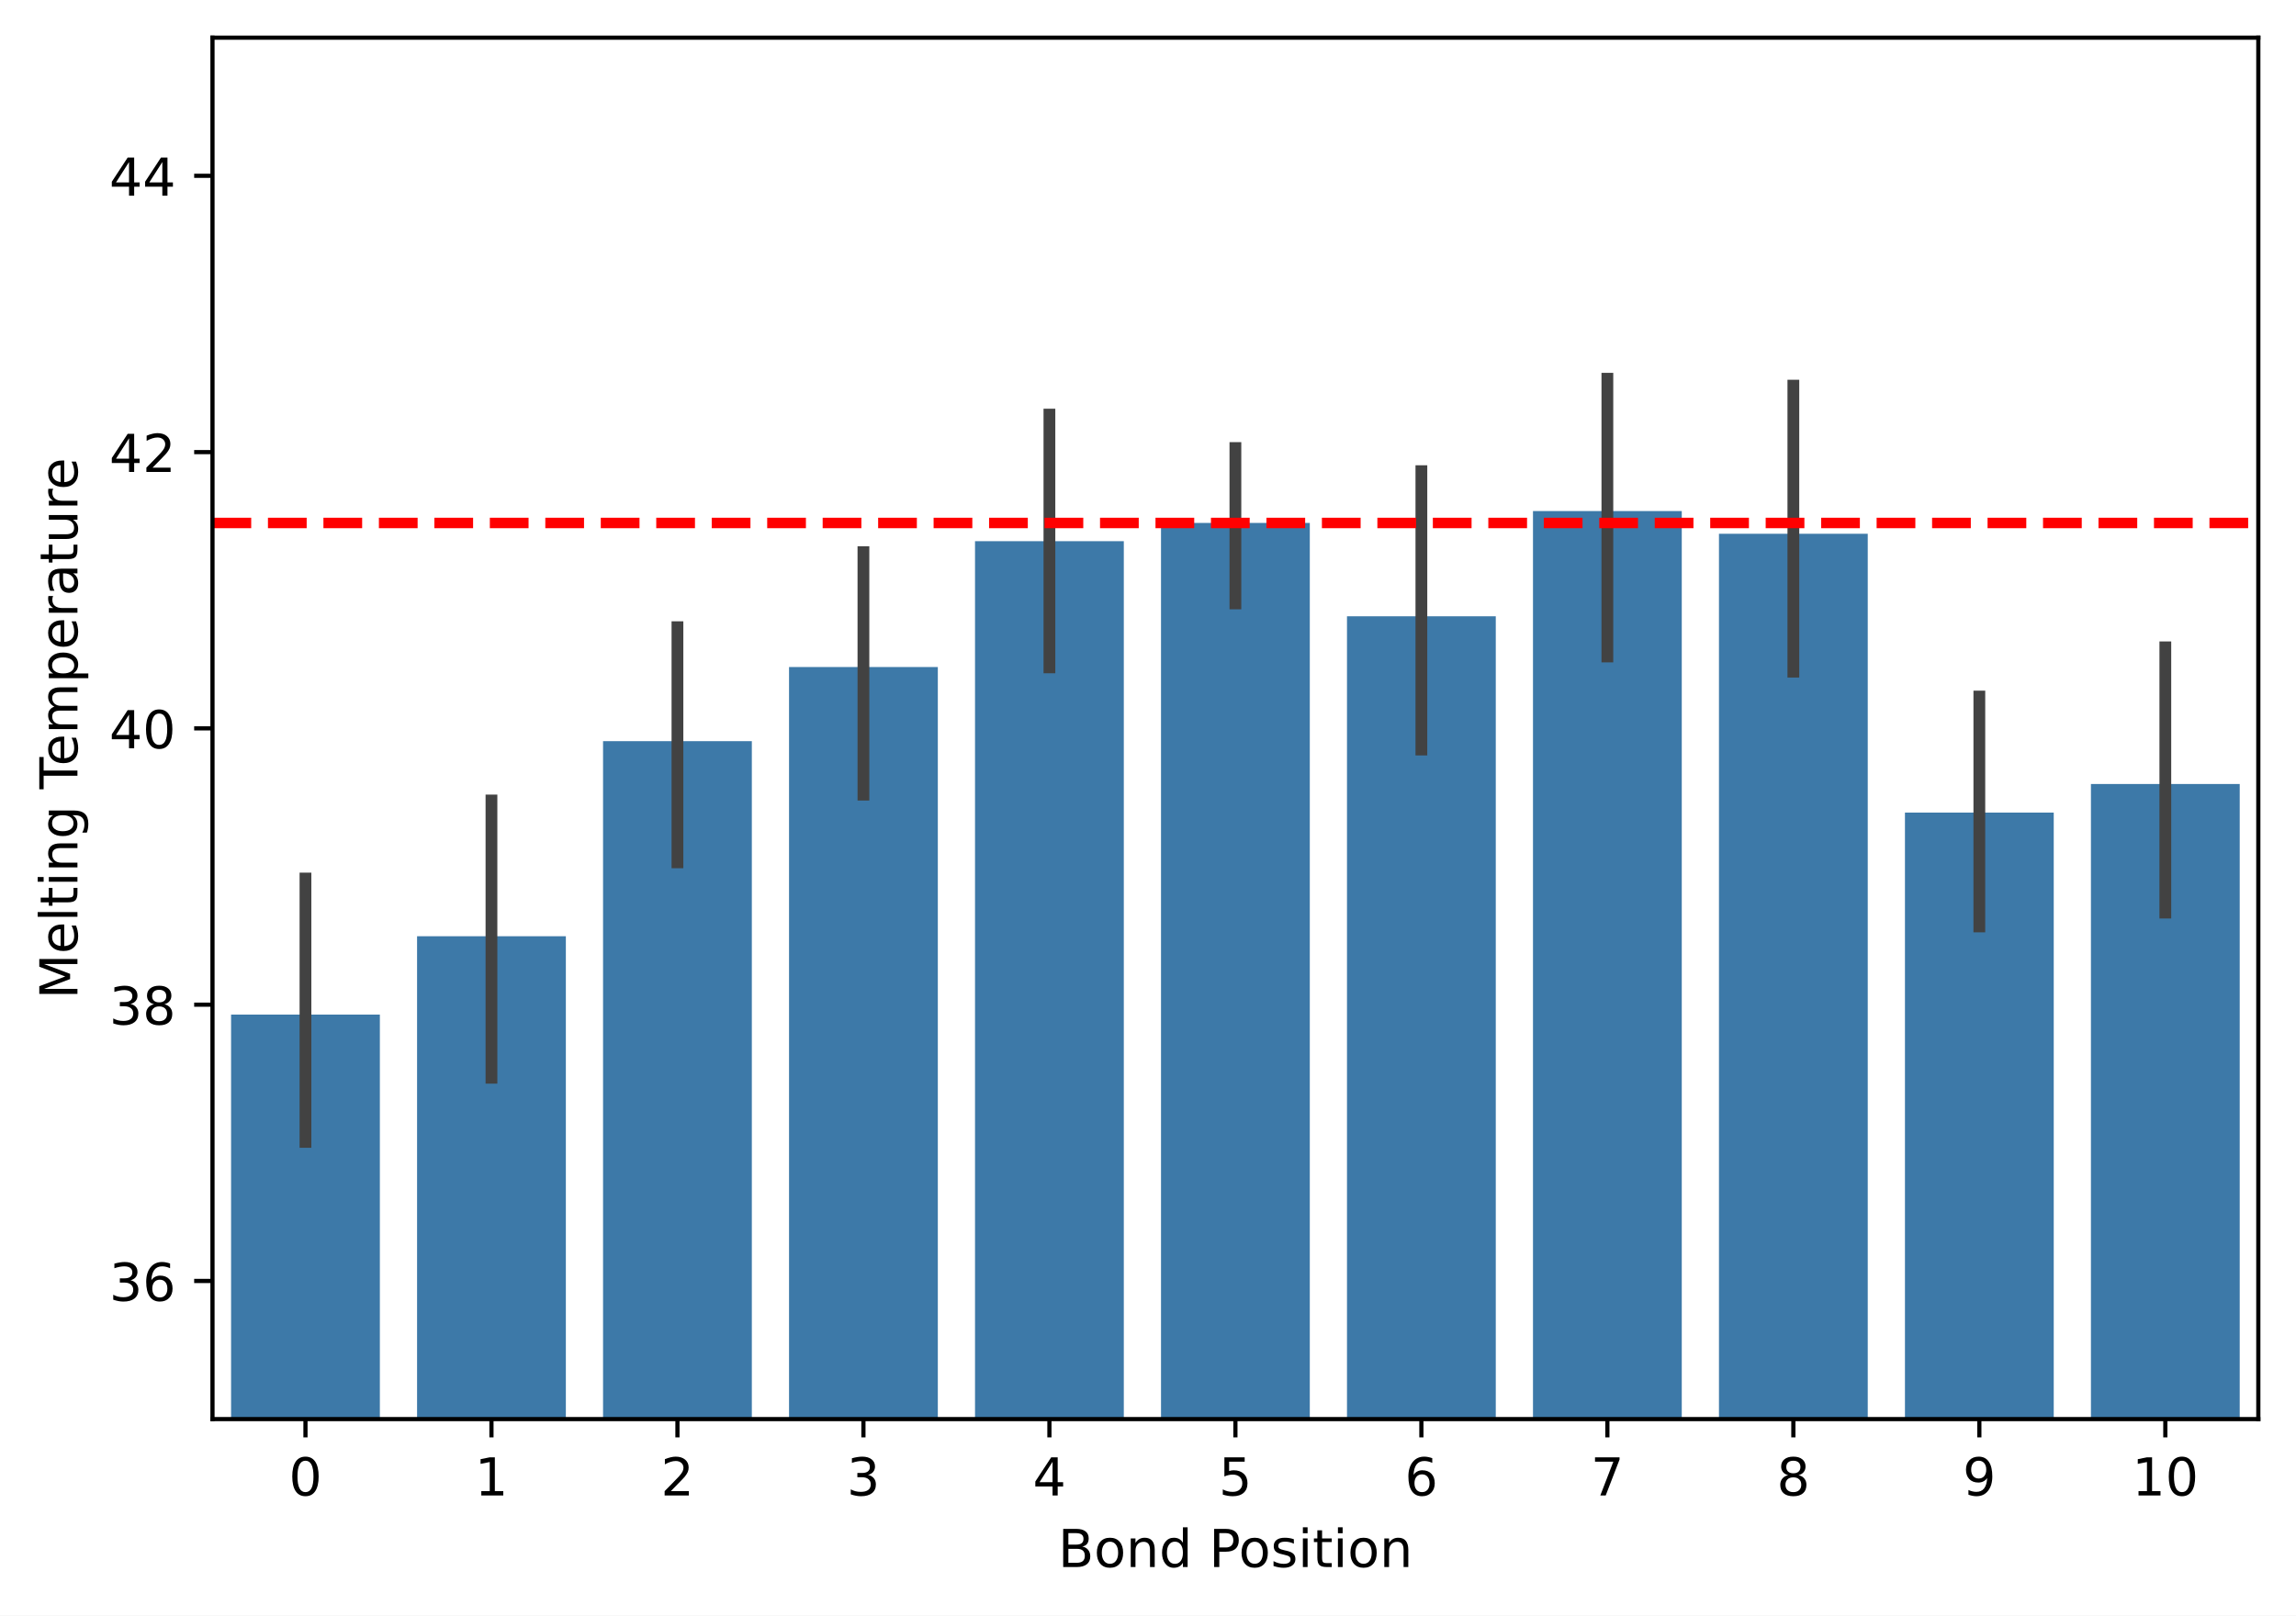
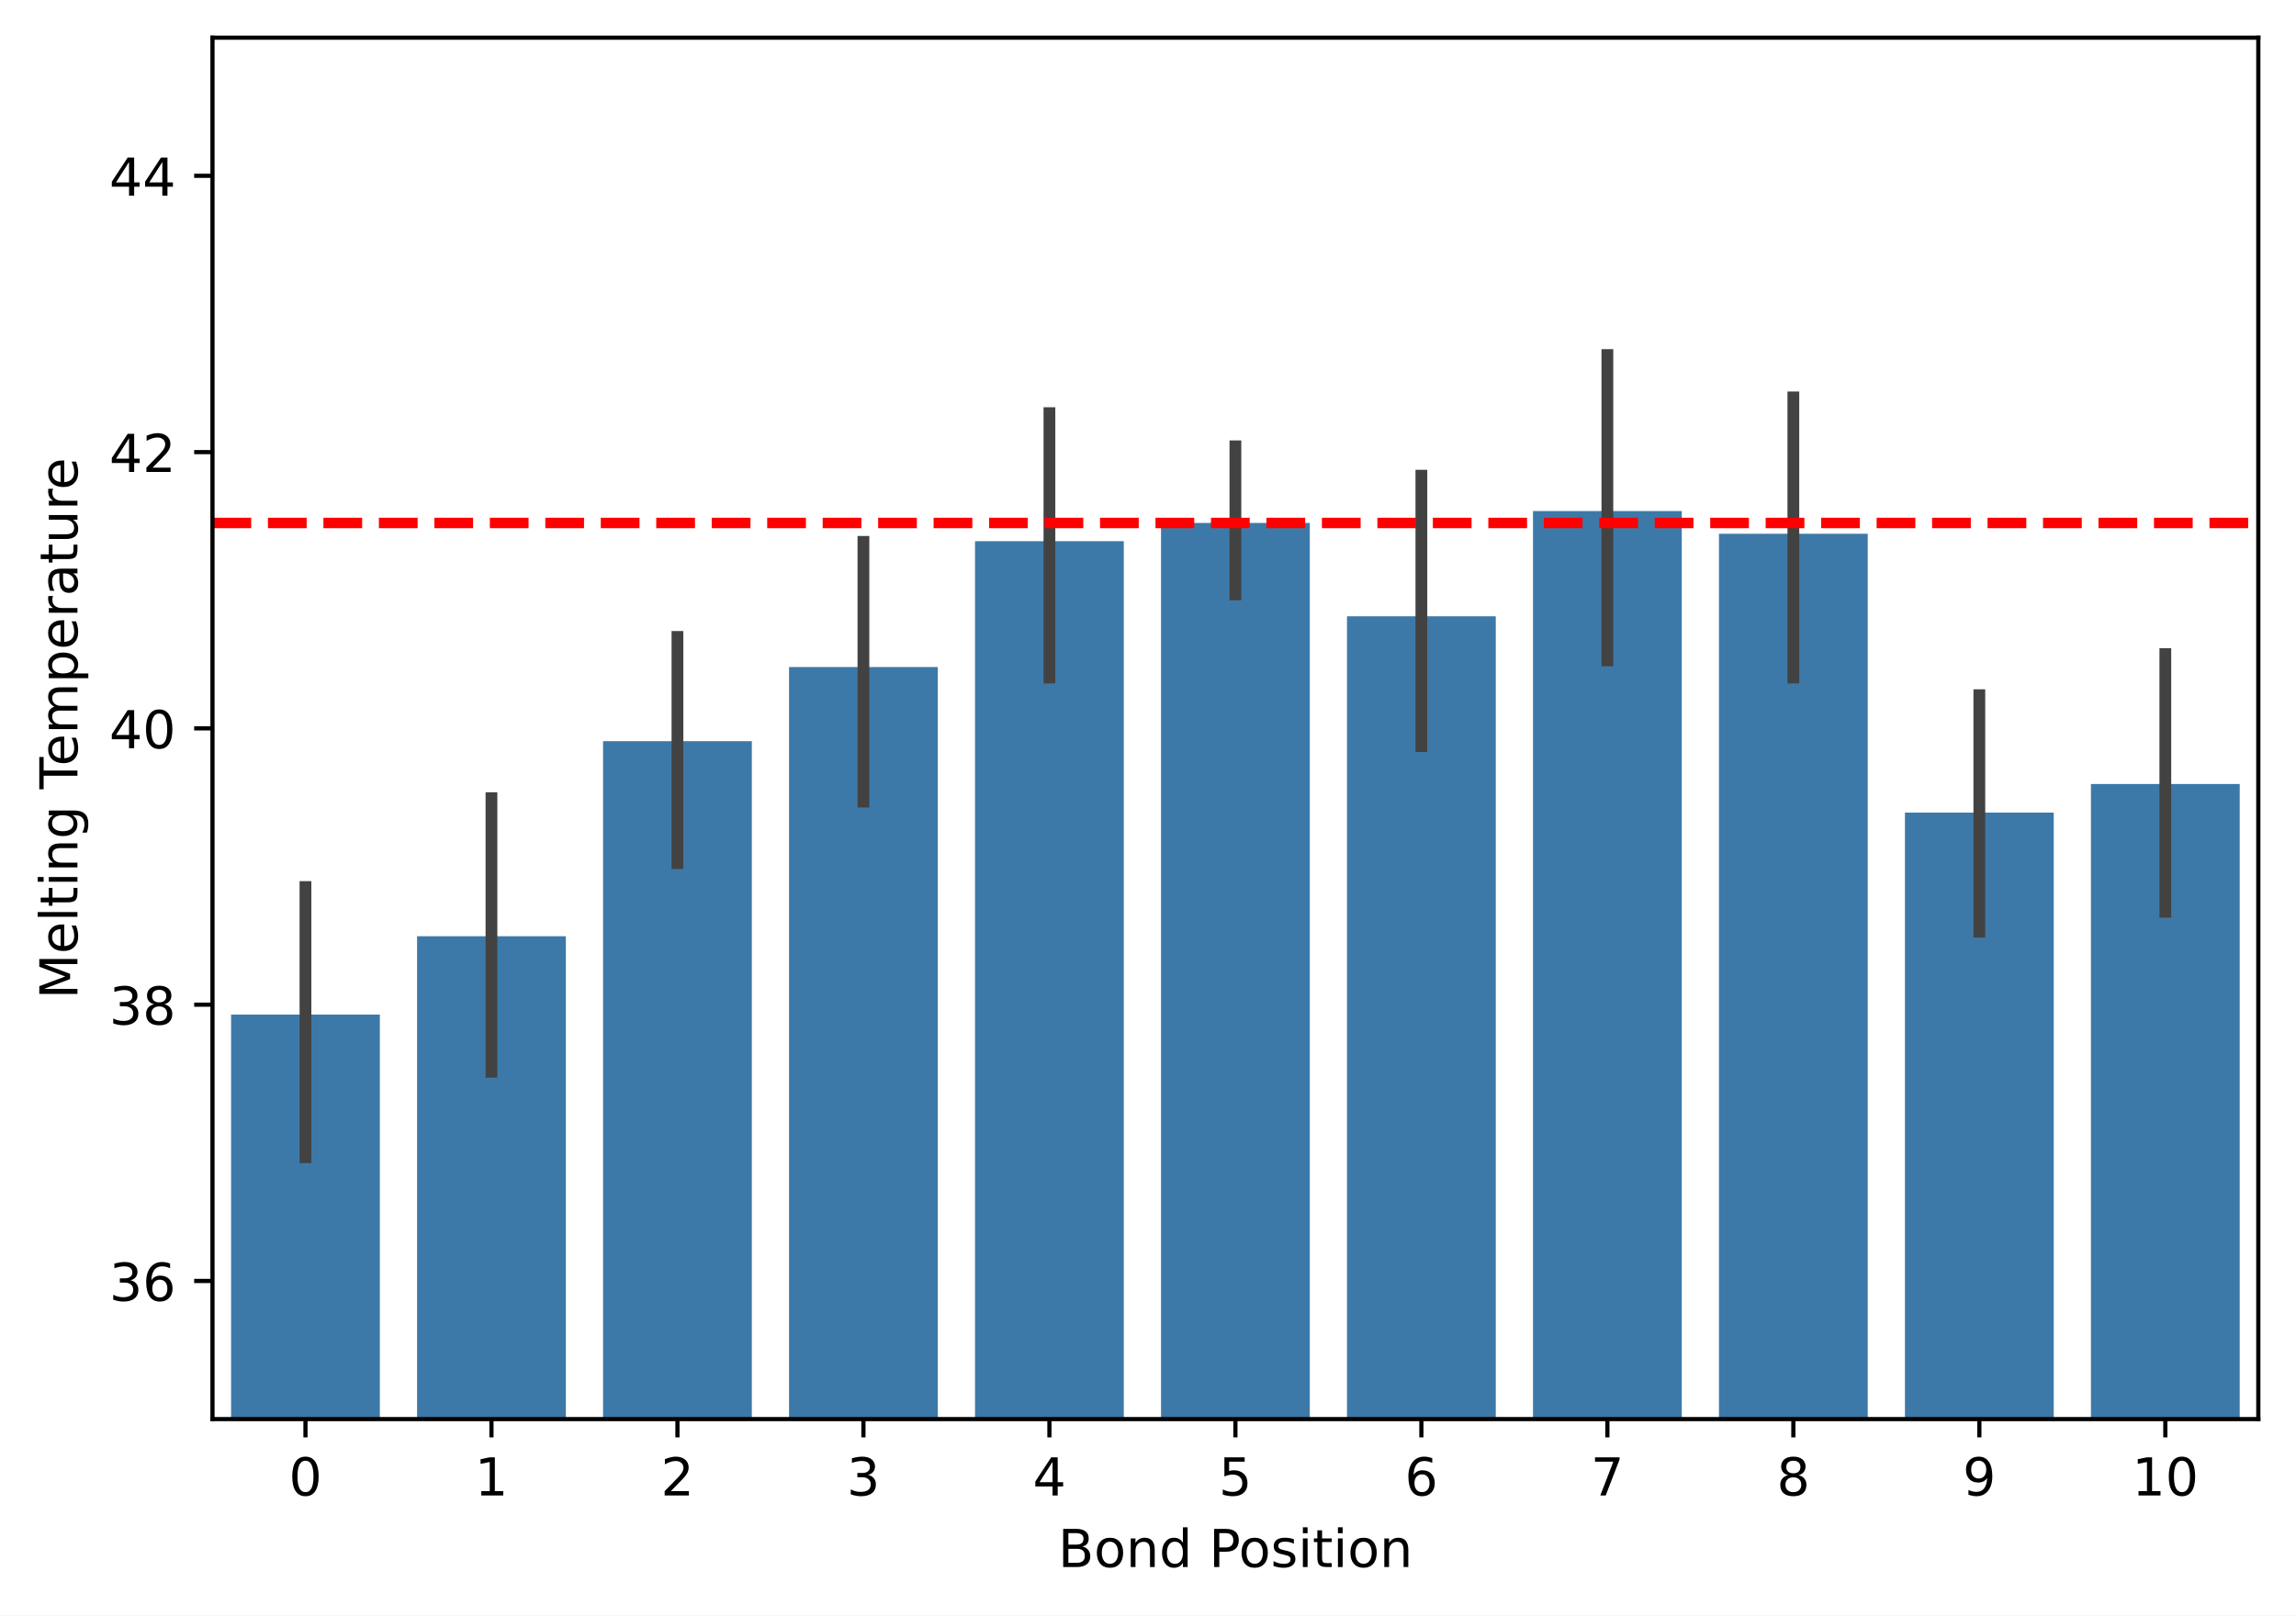
<svg xmlns="http://www.w3.org/2000/svg" xmlns:xlink="http://www.w3.org/1999/xlink" width="438.743pt" height="308.796pt" viewBox="0 0 438.743 308.796" version="1.1">
  <defs>
    <style type="text/css">*{stroke-linejoin: round; stroke-linecap: butt}</style>
  </defs>
  <g id="figure_1">
    <g id="patch_1">
      <path d="M 0 308.796  L 438.743 308.796  L 438.743 0  L 0 0  z " style="fill: #ffffff" />
    </g>
    <g id="axes_1">
      <g id="patch_2">
        <path d="M 40.603 271.24  L 431.543 271.24  L 431.543 7.2  L 40.603 7.2  z " style="fill: #ffffff" />
      </g>
      <g id="patch_3">
-         <path d="M 44.157 1195.38  L 72.589 1195.38  L 72.589 193.925  L 44.157 193.925  z " clip-path="url(#paf0af26938)" style="fill: #3d79a8" />
+         <path d="M 44.157 1195.38  L 72.589 1195.38  L 72.589 193.925  L 44.157 193.925  z " clip-path="url(#p6895f60be0)" style="fill: #3d79a8" />
      </g>
      <g id="patch_4">
-         <path d="M 79.697 1195.38  L 108.129 1195.38  L 108.129 178.952  L 79.697 178.952  z " clip-path="url(#paf0af26938)" style="fill: #3d79a8" />
+         <path d="M 79.697 1195.38  L 108.129 1195.38  L 108.129 178.952  L 79.697 178.952  z " clip-path="url(#p6895f60be0)" style="fill: #3d79a8" />
      </g>
      <g id="patch_5">
-         <path d="M 115.237 1195.38  L 143.669 1195.38  L 143.669 141.667  L 115.237 141.667  z " clip-path="url(#paf0af26938)" style="fill: #3d79a8" />
+         <path d="M 115.237 1195.38  L 143.669 1195.38  L 143.669 141.667  L 115.237 141.667  z " clip-path="url(#p6895f60be0)" style="fill: #3d79a8" />
      </g>
      <g id="patch_6">
-         <path d="M 150.777 1195.38  L 179.209 1195.38  L 179.209 127.498  L 150.777 127.498  z " clip-path="url(#paf0af26938)" style="fill: #3d79a8" />
+         <path d="M 150.777 1195.38  L 179.209 1195.38  L 179.209 127.498  L 150.777 127.498  z " clip-path="url(#p6895f60be0)" style="fill: #3d79a8" />
      </g>
      <g id="patch_7">
-         <path d="M 186.317 1195.38  L 214.749 1195.38  L 214.749 103.433  L 186.317 103.433  z " clip-path="url(#paf0af26938)" style="fill: #3d79a8" />
+         <path d="M 186.317 1195.38  L 214.749 1195.38  L 214.749 103.433  L 186.317 103.433  z " clip-path="url(#p6895f60be0)" style="fill: #3d79a8" />
      </g>
      <g id="patch_8">
-         <path d="M 221.857 1195.38  L 250.289 1195.38  L 250.289 99.953  L 221.857 99.953  z " clip-path="url(#paf0af26938)" style="fill: #3d79a8" />
+         <path d="M 221.857 1195.38  L 250.289 1195.38  L 250.289 99.953  L 221.857 99.953  z " clip-path="url(#p6895f60be0)" style="fill: #3d79a8" />
      </g>
      <g id="patch_9">
-         <path d="M 257.397 1195.38  L 285.829 1195.38  L 285.829 117.795  L 257.397 117.795  z " clip-path="url(#paf0af26938)" style="fill: #3d79a8" />
+         <path d="M 257.397 1195.38  L 285.829 1195.38  L 285.829 117.795  L 257.397 117.795  z " clip-path="url(#p6895f60be0)" style="fill: #3d79a8" />
      </g>
      <g id="patch_10">
-         <path d="M 292.937 1195.38  L 321.369 1195.38  L 321.369 97.685  L 292.937 97.685  z " clip-path="url(#paf0af26938)" style="fill: #3d79a8" />
+         <path d="M 292.937 1195.38  L 321.369 1195.38  L 321.369 97.685  L 292.937 97.685  z " clip-path="url(#p6895f60be0)" style="fill: #3d79a8" />
      </g>
      <g id="patch_11">
-         <path d="M 328.477 1195.38  L 356.909 1195.38  L 356.909 102.022  L 328.477 102.022  z " clip-path="url(#paf0af26938)" style="fill: #3d79a8" />
+         <path d="M 328.477 1195.38  L 356.909 1195.38  L 356.909 102.022  L 328.477 102.022  z " clip-path="url(#p6895f60be0)" style="fill: #3d79a8" />
      </g>
      <g id="patch_12">
-         <path d="M 364.017 1195.38  L 392.449 1195.38  L 392.449 155.318  L 364.017 155.318  z " clip-path="url(#paf0af26938)" style="fill: #3d79a8" />
+         <path d="M 364.017 1195.38  L 392.449 1195.38  L 392.449 155.318  L 364.017 155.318  z " clip-path="url(#p6895f60be0)" style="fill: #3d79a8" />
      </g>
      <g id="patch_13">
-         <path d="M 399.557 1195.38  L 427.989 1195.38  L 427.989 149.853  L 399.557 149.853  z " clip-path="url(#paf0af26938)" style="fill: #3d79a8" />
+         <path d="M 399.557 1195.38  L 427.989 1195.38  L 427.989 149.853  L 399.557 149.853  z " clip-path="url(#p6895f60be0)" style="fill: #3d79a8" />
      </g>
      <g id="matplotlib.axis_1">
        <g id="xtick_1">
          <g id="line2d_1">
            <defs>
-               <path id="mc42568f743" d="M 0 0  L 0 3.5  " style="stroke: #000000; stroke-width: 0.8" />
+               <path id="m700fb1fc6e" d="M 0 0  L 0 3.5  " style="stroke: #000000; stroke-width: 0.8" />
            </defs>
            <g>
-               <use xlink:href="#mc42568f743" x="58.373" y="271.24" style="stroke: #000000; stroke-width: 0.8" />
+               <use xlink:href="#m700fb1fc6e" x="58.373" y="271.24" style="stroke: #000000; stroke-width: 0.8" />
            </g>
          </g>
          <g id="text_1">
            <g transform="translate(55.19188 285.8384) scale(0.1 -0.1)">
              <defs>
                <path id="DejaVuSans-30" d="M 2034 4250  Q 1547 4250 1301 3770  Q 1056 3291 1056 2328  Q 1056 1369 1301 889  Q 1547 409 2034 409  Q 2525 409 2770 889  Q 3016 1369 3016 2328  Q 3016 3291 2770 3770  Q 2525 4250 2034 4250  z M 2034 4750  Q 2819 4750 3233 4129  Q 3647 3509 3647 2328  Q 3647 1150 3233 529  Q 2819 -91 2034 -91  Q 1250 -91 836 529  Q 422 1150 422 2328  Q 422 3509 836 4129  Q 1250 4750 2034 4750  z " transform="scale(0.015625)" />
              </defs>
              <use xlink:href="#DejaVuSans-30" />
            </g>
          </g>
        </g>
        <g id="xtick_2">
          <g id="line2d_2">
            <g>
-               <use xlink:href="#mc42568f743" x="93.913" y="271.24" style="stroke: #000000; stroke-width: 0.8" />
+               <use xlink:href="#m700fb1fc6e" x="93.913" y="271.24" style="stroke: #000000; stroke-width: 0.8" />
            </g>
          </g>
          <g id="text_2">
            <g transform="translate(90.73188 285.8384) scale(0.1 -0.1)">
              <defs>
                <path id="DejaVuSans-31" d="M 794 531  L 1825 531  L 1825 4091  L 703 3866  L 703 4441  L 1819 4666  L 2450 4666  L 2450 531  L 3481 531  L 3481 0  L 794 0  L 794 531  z " transform="scale(0.015625)" />
              </defs>
              <use xlink:href="#DejaVuSans-31" />
            </g>
          </g>
        </g>
        <g id="xtick_3">
          <g id="line2d_3">
            <g>
-               <use xlink:href="#mc42568f743" x="129.453" y="271.24" style="stroke: #000000; stroke-width: 0.8" />
+               <use xlink:href="#m700fb1fc6e" x="129.453" y="271.24" style="stroke: #000000; stroke-width: 0.8" />
            </g>
          </g>
          <g id="text_3">
            <g transform="translate(126.2719 285.8384) scale(0.1 -0.1)">
              <defs>
                <path id="DejaVuSans-32" d="M 1228 531  L 3431 531  L 3431 0  L 469 0  L 469 531  Q 828 903 1448 1529  Q 2069 2156 2228 2338  Q 2531 2678 2651 2914  Q 2772 3150 2772 3378  Q 2772 3750 2511 3984  Q 2250 4219 1831 4219  Q 1534 4219 1204 4116  Q 875 4013 500 3803  L 500 4441  Q 881 4594 1212 4672  Q 1544 4750 1819 4750  Q 2544 4750 2975 4387  Q 3406 4025 3406 3419  Q 3406 3131 3298 2873  Q 3191 2616 2906 2266  Q 2828 2175 2409 1742  Q 1991 1309 1228 531  z " transform="scale(0.015625)" />
              </defs>
              <use xlink:href="#DejaVuSans-32" />
            </g>
          </g>
        </g>
        <g id="xtick_4">
          <g id="line2d_4">
            <g>
-               <use xlink:href="#mc42568f743" x="164.993" y="271.24" style="stroke: #000000; stroke-width: 0.8" />
+               <use xlink:href="#m700fb1fc6e" x="164.993" y="271.24" style="stroke: #000000; stroke-width: 0.8" />
            </g>
          </g>
          <g id="text_4">
            <g transform="translate(161.8119 285.8384) scale(0.1 -0.1)">
              <defs>
                <path id="DejaVuSans-33" d="M 2597 2516  Q 3050 2419 3304 2112  Q 3559 1806 3559 1356  Q 3559 666 3084 287  Q 2609 -91 1734 -91  Q 1441 -91 1130 -33  Q 819 25 488 141  L 488 750  Q 750 597 1062 519  Q 1375 441 1716 441  Q 2309 441 2620 675  Q 2931 909 2931 1356  Q 2931 1769 2642 2001  Q 2353 2234 1838 2234  L 1294 2234  L 1294 2753  L 1863 2753  Q 2328 2753 2575 2939  Q 2822 3125 2822 3475  Q 2822 3834 2567 4026  Q 2313 4219 1838 4219  Q 1578 4219 1281 4162  Q 984 4106 628 3988  L 628 4550  Q 988 4650 1302 4700  Q 1616 4750 1894 4750  Q 2613 4750 3031 4423  Q 3450 4097 3450 3541  Q 3450 3153 3228 2886  Q 3006 2619 2597 2516  z " transform="scale(0.015625)" />
              </defs>
              <use xlink:href="#DejaVuSans-33" />
            </g>
          </g>
        </g>
        <g id="xtick_5">
          <g id="line2d_5">
            <g>
-               <use xlink:href="#mc42568f743" x="200.533" y="271.24" style="stroke: #000000; stroke-width: 0.8" />
+               <use xlink:href="#m700fb1fc6e" x="200.533" y="271.24" style="stroke: #000000; stroke-width: 0.8" />
            </g>
          </g>
          <g id="text_5">
            <g transform="translate(197.3519 285.8384) scale(0.1 -0.1)">
              <defs>
                <path id="DejaVuSans-34" d="M 2419 4116  L 825 1625  L 2419 1625  L 2419 4116  z M 2253 4666  L 3047 4666  L 3047 1625  L 3713 1625  L 3713 1100  L 3047 1100  L 3047 0  L 2419 0  L 2419 1100  L 313 1100  L 313 1709  L 2253 4666  z " transform="scale(0.015625)" />
              </defs>
              <use xlink:href="#DejaVuSans-34" />
            </g>
          </g>
        </g>
        <g id="xtick_6">
          <g id="line2d_6">
            <g>
-               <use xlink:href="#mc42568f743" x="236.073" y="271.24" style="stroke: #000000; stroke-width: 0.8" />
+               <use xlink:href="#m700fb1fc6e" x="236.073" y="271.24" style="stroke: #000000; stroke-width: 0.8" />
            </g>
          </g>
          <g id="text_6">
            <g transform="translate(232.8919 285.8384) scale(0.1 -0.1)">
              <defs>
                <path id="DejaVuSans-35" d="M 691 4666  L 3169 4666  L 3169 4134  L 1269 4134  L 1269 2991  Q 1406 3038 1543 3061  Q 1681 3084 1819 3084  Q 2600 3084 3056 2656  Q 3513 2228 3513 1497  Q 3513 744 3044 326  Q 2575 -91 1722 -91  Q 1428 -91 1123 -41  Q 819 9 494 109  L 494 744  Q 775 591 1075 516  Q 1375 441 1709 441  Q 2250 441 2565 725  Q 2881 1009 2881 1497  Q 2881 1984 2565 2268  Q 2250 2553 1709 2553  Q 1456 2553 1204 2497  Q 953 2441 691 2322  L 691 4666  z " transform="scale(0.015625)" />
              </defs>
              <use xlink:href="#DejaVuSans-35" />
            </g>
          </g>
        </g>
        <g id="xtick_7">
          <g id="line2d_7">
            <g>
-               <use xlink:href="#mc42568f743" x="271.613" y="271.24" style="stroke: #000000; stroke-width: 0.8" />
+               <use xlink:href="#m700fb1fc6e" x="271.613" y="271.24" style="stroke: #000000; stroke-width: 0.8" />
            </g>
          </g>
          <g id="text_7">
            <g transform="translate(268.4319 285.8384) scale(0.1 -0.1)">
              <defs>
                <path id="DejaVuSans-36" d="M 2113 2584  Q 1688 2584 1439 2293  Q 1191 2003 1191 1497  Q 1191 994 1439 701  Q 1688 409 2113 409  Q 2538 409 2786 701  Q 3034 994 3034 1497  Q 3034 2003 2786 2293  Q 2538 2584 2113 2584  z M 3366 4563  L 3366 3988  Q 3128 4100 2886 4159  Q 2644 4219 2406 4219  Q 1781 4219 1451 3797  Q 1122 3375 1075 2522  Q 1259 2794 1537 2939  Q 1816 3084 2150 3084  Q 2853 3084 3261 2657  Q 3669 2231 3669 1497  Q 3669 778 3244 343  Q 2819 -91 2113 -91  Q 1303 -91 875 529  Q 447 1150 447 2328  Q 447 3434 972 4092  Q 1497 4750 2381 4750  Q 2619 4750 2861 4703  Q 3103 4656 3366 4563  z " transform="scale(0.015625)" />
              </defs>
              <use xlink:href="#DejaVuSans-36" />
            </g>
          </g>
        </g>
        <g id="xtick_8">
          <g id="line2d_8">
            <g>
-               <use xlink:href="#mc42568f743" x="307.153" y="271.24" style="stroke: #000000; stroke-width: 0.8" />
+               <use xlink:href="#m700fb1fc6e" x="307.153" y="271.24" style="stroke: #000000; stroke-width: 0.8" />
            </g>
          </g>
          <g id="text_8">
            <g transform="translate(303.9719 285.8384) scale(0.1 -0.1)">
              <defs>
                <path id="DejaVuSans-37" d="M 525 4666  L 3525 4666  L 3525 4397  L 1831 0  L 1172 0  L 2766 4134  L 525 4134  L 525 4666  z " transform="scale(0.015625)" />
              </defs>
              <use xlink:href="#DejaVuSans-37" />
            </g>
          </g>
        </g>
        <g id="xtick_9">
          <g id="line2d_9">
            <g>
-               <use xlink:href="#mc42568f743" x="342.693" y="271.24" style="stroke: #000000; stroke-width: 0.8" />
+               <use xlink:href="#m700fb1fc6e" x="342.693" y="271.24" style="stroke: #000000; stroke-width: 0.8" />
            </g>
          </g>
          <g id="text_9">
            <g transform="translate(339.5119 285.8384) scale(0.1 -0.1)">
              <defs>
                <path id="DejaVuSans-38" d="M 2034 2216  Q 1584 2216 1326 1975  Q 1069 1734 1069 1313  Q 1069 891 1326 650  Q 1584 409 2034 409  Q 2484 409 2743 651  Q 3003 894 3003 1313  Q 3003 1734 2745 1975  Q 2488 2216 2034 2216  z M 1403 2484  Q 997 2584 770 2862  Q 544 3141 544 3541  Q 544 4100 942 4425  Q 1341 4750 2034 4750  Q 2731 4750 3128 4425  Q 3525 4100 3525 3541  Q 3525 3141 3298 2862  Q 3072 2584 2669 2484  Q 3125 2378 3379 2068  Q 3634 1759 3634 1313  Q 3634 634 3220 271  Q 2806 -91 2034 -91  Q 1263 -91 848 271  Q 434 634 434 1313  Q 434 1759 690 2068  Q 947 2378 1403 2484  z M 1172 3481  Q 1172 3119 1398 2916  Q 1625 2713 2034 2713  Q 2441 2713 2670 2916  Q 2900 3119 2900 3481  Q 2900 3844 2670 4047  Q 2441 4250 2034 4250  Q 1625 4250 1398 4047  Q 1172 3844 1172 3481  z " transform="scale(0.015625)" />
              </defs>
              <use xlink:href="#DejaVuSans-38" />
            </g>
          </g>
        </g>
        <g id="xtick_10">
          <g id="line2d_10">
            <g>
-               <use xlink:href="#mc42568f743" x="378.233" y="271.24" style="stroke: #000000; stroke-width: 0.8" />
+               <use xlink:href="#m700fb1fc6e" x="378.233" y="271.24" style="stroke: #000000; stroke-width: 0.8" />
            </g>
          </g>
          <g id="text_10">
            <g transform="translate(375.0519 285.8384) scale(0.1 -0.1)">
              <defs>
                <path id="DejaVuSans-39" d="M 703 97  L 703 672  Q 941 559 1184 500  Q 1428 441 1663 441  Q 2288 441 2617 861  Q 2947 1281 2994 2138  Q 2813 1869 2534 1725  Q 2256 1581 1919 1581  Q 1219 1581 811 2004  Q 403 2428 403 3163  Q 403 3881 828 4315  Q 1253 4750 1959 4750  Q 2769 4750 3195 4129  Q 3622 3509 3622 2328  Q 3622 1225 3098 567  Q 2575 -91 1691 -91  Q 1453 -91 1209 -44  Q 966 3 703 97  z M 1959 2075  Q 2384 2075 2632 2365  Q 2881 2656 2881 3163  Q 2881 3666 2632 3958  Q 2384 4250 1959 4250  Q 1534 4250 1286 3958  Q 1038 3666 1038 3163  Q 1038 2656 1286 2365  Q 1534 2075 1959 2075  z " transform="scale(0.015625)" />
              </defs>
              <use xlink:href="#DejaVuSans-39" />
            </g>
          </g>
        </g>
        <g id="xtick_11">
          <g id="line2d_11">
            <g>
-               <use xlink:href="#mc42568f743" x="413.773" y="271.24" style="stroke: #000000; stroke-width: 0.8" />
+               <use xlink:href="#m700fb1fc6e" x="413.773" y="271.24" style="stroke: #000000; stroke-width: 0.8" />
            </g>
          </g>
          <g id="text_11">
            <g transform="translate(407.4106 285.8384) scale(0.1 -0.1)">
              <use xlink:href="#DejaVuSans-31" />
              <use xlink:href="#DejaVuSans-30" transform="translate(63.62305 0)" />
            </g>
          </g>
        </g>
        <g id="text_12">
          <g transform="translate(202.1872 299.5166) scale(0.1 -0.1)">
            <defs>
              <path id="DejaVuSans-42" d="M 1259 2228  L 1259 519  L 2272 519  Q 2781 519 3026 730  Q 3272 941 3272 1375  Q 3272 1813 3026 2020  Q 2781 2228 2272 2228  L 1259 2228  z M 1259 4147  L 1259 2741  L 2194 2741  Q 2656 2741 2882 2914  Q 3109 3088 3109 3444  Q 3109 3797 2882 3972  Q 2656 4147 2194 4147  L 1259 4147  z M 628 4666  L 2241 4666  Q 2963 4666 3353 4366  Q 3744 4066 3744 3513  Q 3744 3084 3544 2831  Q 3344 2578 2956 2516  Q 3422 2416 3680 2098  Q 3938 1781 3938 1306  Q 3938 681 3513 340  Q 3088 0 2303 0  L 628 0  L 628 4666  z " transform="scale(0.015625)" />
              <path id="DejaVuSans-6f" d="M 1959 3097  Q 1497 3097 1228 2736  Q 959 2375 959 1747  Q 959 1119 1226 758  Q 1494 397 1959 397  Q 2419 397 2687 759  Q 2956 1122 2956 1747  Q 2956 2369 2687 2733  Q 2419 3097 1959 3097  z M 1959 3584  Q 2709 3584 3137 3096  Q 3566 2609 3566 1747  Q 3566 888 3137 398  Q 2709 -91 1959 -91  Q 1206 -91 779 398  Q 353 888 353 1747  Q 353 2609 779 3096  Q 1206 3584 1959 3584  z " transform="scale(0.015625)" />
              <path id="DejaVuSans-6e" d="M 3513 2113  L 3513 0  L 2938 0  L 2938 2094  Q 2938 2591 2744 2837  Q 2550 3084 2163 3084  Q 1697 3084 1428 2787  Q 1159 2491 1159 1978  L 1159 0  L 581 0  L 581 3500  L 1159 3500  L 1159 2956  Q 1366 3272 1645 3428  Q 1925 3584 2291 3584  Q 2894 3584 3203 3211  Q 3513 2838 3513 2113  z " transform="scale(0.015625)" />
              <path id="DejaVuSans-64" d="M 2906 2969  L 2906 4863  L 3481 4863  L 3481 0  L 2906 0  L 2906 525  Q 2725 213 2448 61  Q 2172 -91 1784 -91  Q 1150 -91 751 415  Q 353 922 353 1747  Q 353 2572 751 3078  Q 1150 3584 1784 3584  Q 2172 3584 2448 3432  Q 2725 3281 2906 2969  z M 947 1747  Q 947 1113 1208 752  Q 1469 391 1925 391  Q 2381 391 2643 752  Q 2906 1113 2906 1747  Q 2906 2381 2643 2742  Q 2381 3103 1925 3103  Q 1469 3103 1208 2742  Q 947 2381 947 1747  z " transform="scale(0.015625)" />
              <path id="DejaVuSans-20" transform="scale(0.015625)" />
              <path id="DejaVuSans-50" d="M 1259 4147  L 1259 2394  L 2053 2394  Q 2494 2394 2734 2622  Q 2975 2850 2975 3272  Q 2975 3691 2734 3919  Q 2494 4147 2053 4147  L 1259 4147  z M 628 4666  L 2053 4666  Q 2838 4666 3239 4311  Q 3641 3956 3641 3272  Q 3641 2581 3239 2228  Q 2838 1875 2053 1875  L 1259 1875  L 1259 0  L 628 0  L 628 4666  z " transform="scale(0.015625)" />
              <path id="DejaVuSans-73" d="M 2834 3397  L 2834 2853  Q 2591 2978 2328 3040  Q 2066 3103 1784 3103  Q 1356 3103 1142 2972  Q 928 2841 928 2578  Q 928 2378 1081 2264  Q 1234 2150 1697 2047  L 1894 2003  Q 2506 1872 2764 1633  Q 3022 1394 3022 966  Q 3022 478 2636 193  Q 2250 -91 1575 -91  Q 1294 -91 989 -36  Q 684 19 347 128  L 347 722  Q 666 556 975 473  Q 1284 391 1588 391  Q 1994 391 2212 530  Q 2431 669 2431 922  Q 2431 1156 2273 1281  Q 2116 1406 1581 1522  L 1381 1569  Q 847 1681 609 1914  Q 372 2147 372 2553  Q 372 3047 722 3315  Q 1072 3584 1716 3584  Q 2034 3584 2315 3537  Q 2597 3491 2834 3397  z " transform="scale(0.015625)" />
              <path id="DejaVuSans-69" d="M 603 3500  L 1178 3500  L 1178 0  L 603 0  L 603 3500  z M 603 4863  L 1178 4863  L 1178 4134  L 603 4134  L 603 4863  z " transform="scale(0.015625)" />
              <path id="DejaVuSans-74" d="M 1172 4494  L 1172 3500  L 2356 3500  L 2356 3053  L 1172 3053  L 1172 1153  Q 1172 725 1289 603  Q 1406 481 1766 481  L 2356 481  L 2356 0  L 1766 0  Q 1100 0 847 248  Q 594 497 594 1153  L 594 3053  L 172 3053  L 172 3500  L 594 3500  L 594 4494  L 1172 4494  z " transform="scale(0.015625)" />
            </defs>
            <use xlink:href="#DejaVuSans-42" />
            <use xlink:href="#DejaVuSans-6f" transform="translate(68.60352 0)" />
            <use xlink:href="#DejaVuSans-6e" transform="translate(129.7852 0)" />
            <use xlink:href="#DejaVuSans-64" transform="translate(193.1641 0)" />
            <use xlink:href="#DejaVuSans-20" transform="translate(256.6406 0)" />
            <use xlink:href="#DejaVuSans-50" transform="translate(288.4277 0)" />
            <use xlink:href="#DejaVuSans-6f" transform="translate(345.1055 0)" />
            <use xlink:href="#DejaVuSans-73" transform="translate(406.2871 0)" />
            <use xlink:href="#DejaVuSans-69" transform="translate(458.3867 0)" />
            <use xlink:href="#DejaVuSans-74" transform="translate(486.1699 0)" />
            <use xlink:href="#DejaVuSans-69" transform="translate(525.3789 0)" />
            <use xlink:href="#DejaVuSans-6f" transform="translate(553.1621 0)" />
            <use xlink:href="#DejaVuSans-6e" transform="translate(614.3438 0)" />
          </g>
        </g>
      </g>
      <g id="matplotlib.axis_2">
        <g id="ytick_1">
          <g id="line2d_12">
            <defs>
-               <path id="m1fe2422f28" d="M 0 0  L -3.5 0  " style="stroke: #000000; stroke-width: 0.8" />
+               <path id="mb8a6d7ed24" d="M 0 0  L -3.5 0  " style="stroke: #000000; stroke-width: 0.8" />
            </defs>
            <g>
-               <use xlink:href="#m1fe2422f28" x="40.603" y="244.836" style="stroke: #000000; stroke-width: 0.8" />
+               <use xlink:href="#mb8a6d7ed24" x="40.603" y="244.836" style="stroke: #000000; stroke-width: 0.8" />
            </g>
          </g>
          <g id="text_13">
            <g transform="translate(20.87813 248.6352) scale(0.1 -0.1)">
              <use xlink:href="#DejaVuSans-33" />
              <use xlink:href="#DejaVuSans-36" transform="translate(63.62305 0)" />
            </g>
          </g>
        </g>
        <g id="ytick_2">
          <g id="line2d_13">
            <g>
-               <use xlink:href="#m1fe2422f28" x="40.603" y="192.028" style="stroke: #000000; stroke-width: 0.8" />
+               <use xlink:href="#mb8a6d7ed24" x="40.603" y="192.028" style="stroke: #000000; stroke-width: 0.8" />
            </g>
          </g>
          <g id="text_14">
            <g transform="translate(20.87813 195.8272) scale(0.1 -0.1)">
              <use xlink:href="#DejaVuSans-33" />
              <use xlink:href="#DejaVuSans-38" transform="translate(63.62305 0)" />
            </g>
          </g>
        </g>
        <g id="ytick_3">
          <g id="line2d_14">
            <g>
-               <use xlink:href="#m1fe2422f28" x="40.603" y="139.22" style="stroke: #000000; stroke-width: 0.8" />
+               <use xlink:href="#mb8a6d7ed24" x="40.603" y="139.22" style="stroke: #000000; stroke-width: 0.8" />
            </g>
          </g>
          <g id="text_15">
            <g transform="translate(20.87813 143.0192) scale(0.1 -0.1)">
              <use xlink:href="#DejaVuSans-34" />
              <use xlink:href="#DejaVuSans-30" transform="translate(63.62305 0)" />
            </g>
          </g>
        </g>
        <g id="ytick_4">
          <g id="line2d_15">
            <g>
-               <use xlink:href="#m1fe2422f28" x="40.603" y="86.412" style="stroke: #000000; stroke-width: 0.8" />
+               <use xlink:href="#mb8a6d7ed24" x="40.603" y="86.412" style="stroke: #000000; stroke-width: 0.8" />
            </g>
          </g>
          <g id="text_16">
            <g transform="translate(20.87813 90.21122) scale(0.1 -0.1)">
              <use xlink:href="#DejaVuSans-34" />
              <use xlink:href="#DejaVuSans-32" transform="translate(63.62305 0)" />
            </g>
          </g>
        </g>
        <g id="ytick_5">
          <g id="line2d_16">
            <g>
-               <use xlink:href="#m1fe2422f28" x="40.603" y="33.604" style="stroke: #000000; stroke-width: 0.8" />
+               <use xlink:href="#mb8a6d7ed24" x="40.603" y="33.604" style="stroke: #000000; stroke-width: 0.8" />
            </g>
          </g>
          <g id="text_17">
            <g transform="translate(20.87813 37.40322) scale(0.1 -0.1)">
              <use xlink:href="#DejaVuSans-34" />
              <use xlink:href="#DejaVuSans-34" transform="translate(63.62305 0)" />
            </g>
          </g>
        </g>
        <g id="text_18">
          <g transform="translate(14.79844 190.9505) rotate(-90) scale(0.1 -0.1)">
            <defs>
              <path id="DejaVuSans-4d" d="M 628 4666  L 1569 4666  L 2759 1491  L 3956 4666  L 4897 4666  L 4897 0  L 4281 0  L 4281 4097  L 3078 897  L 2444 897  L 1241 4097  L 1241 0  L 628 0  L 628 4666  z " transform="scale(0.015625)" />
              <path id="DejaVuSans-65" d="M 3597 1894  L 3597 1613  L 953 1613  Q 991 1019 1311 708  Q 1631 397 2203 397  Q 2534 397 2845 478  Q 3156 559 3463 722  L 3463 178  Q 3153 47 2828 -22  Q 2503 -91 2169 -91  Q 1331 -91 842 396  Q 353 884 353 1716  Q 353 2575 817 3079  Q 1281 3584 2069 3584  Q 2775 3584 3186 3129  Q 3597 2675 3597 1894  z M 3022 2063  Q 3016 2534 2758 2815  Q 2500 3097 2075 3097  Q 1594 3097 1305 2825  Q 1016 2553 972 2059  L 3022 2063  z " transform="scale(0.015625)" />
              <path id="DejaVuSans-6c" d="M 603 4863  L 1178 4863  L 1178 0  L 603 0  L 603 4863  z " transform="scale(0.015625)" />
              <path id="DejaVuSans-67" d="M 2906 1791  Q 2906 2416 2648 2759  Q 2391 3103 1925 3103  Q 1463 3103 1205 2759  Q 947 2416 947 1791  Q 947 1169 1205 825  Q 1463 481 1925 481  Q 2391 481 2648 825  Q 2906 1169 2906 1791  z M 3481 434  Q 3481 -459 3084 -895  Q 2688 -1331 1869 -1331  Q 1566 -1331 1297 -1286  Q 1028 -1241 775 -1147  L 775 -588  Q 1028 -725 1275 -790  Q 1522 -856 1778 -856  Q 2344 -856 2625 -561  Q 2906 -266 2906 331  L 2906 616  Q 2728 306 2450 153  Q 2172 0 1784 0  Q 1141 0 747 490  Q 353 981 353 1791  Q 353 2603 747 3093  Q 1141 3584 1784 3584  Q 2172 3584 2450 3431  Q 2728 3278 2906 2969  L 2906 3500  L 3481 3500  L 3481 434  z " transform="scale(0.015625)" />
              <path id="DejaVuSans-54" d="M -19 4666  L 3928 4666  L 3928 4134  L 2272 4134  L 2272 0  L 1638 0  L 1638 4134  L -19 4134  L -19 4666  z " transform="scale(0.015625)" />
              <path id="DejaVuSans-6d" d="M 3328 2828  Q 3544 3216 3844 3400  Q 4144 3584 4550 3584  Q 5097 3584 5394 3201  Q 5691 2819 5691 2113  L 5691 0  L 5113 0  L 5113 2094  Q 5113 2597 4934 2840  Q 4756 3084 4391 3084  Q 3944 3084 3684 2787  Q 3425 2491 3425 1978  L 3425 0  L 2847 0  L 2847 2094  Q 2847 2600 2669 2842  Q 2491 3084 2119 3084  Q 1678 3084 1418 2786  Q 1159 2488 1159 1978  L 1159 0  L 581 0  L 581 3500  L 1159 3500  L 1159 2956  Q 1356 3278 1631 3431  Q 1906 3584 2284 3584  Q 2666 3584 2933 3390  Q 3200 3197 3328 2828  z " transform="scale(0.015625)" />
              <path id="DejaVuSans-70" d="M 1159 525  L 1159 -1331  L 581 -1331  L 581 3500  L 1159 3500  L 1159 2969  Q 1341 3281 1617 3432  Q 1894 3584 2278 3584  Q 2916 3584 3314 3078  Q 3713 2572 3713 1747  Q 3713 922 3314 415  Q 2916 -91 2278 -91  Q 1894 -91 1617 61  Q 1341 213 1159 525  z M 3116 1747  Q 3116 2381 2855 2742  Q 2594 3103 2138 3103  Q 1681 3103 1420 2742  Q 1159 2381 1159 1747  Q 1159 1113 1420 752  Q 1681 391 2138 391  Q 2594 391 2855 752  Q 3116 1113 3116 1747  z " transform="scale(0.015625)" />
              <path id="DejaVuSans-72" d="M 2631 2963  Q 2534 3019 2420 3045  Q 2306 3072 2169 3072  Q 1681 3072 1420 2755  Q 1159 2438 1159 1844  L 1159 0  L 581 0  L 581 3500  L 1159 3500  L 1159 2956  Q 1341 3275 1631 3429  Q 1922 3584 2338 3584  Q 2397 3584 2469 3576  Q 2541 3569 2628 3553  L 2631 2963  z " transform="scale(0.015625)" />
              <path id="DejaVuSans-61" d="M 2194 1759  Q 1497 1759 1228 1600  Q 959 1441 959 1056  Q 959 750 1161 570  Q 1363 391 1709 391  Q 2188 391 2477 730  Q 2766 1069 2766 1631  L 2766 1759  L 2194 1759  z M 3341 1997  L 3341 0  L 2766 0  L 2766 531  Q 2569 213 2275 61  Q 1981 -91 1556 -91  Q 1019 -91 701 211  Q 384 513 384 1019  Q 384 1609 779 1909  Q 1175 2209 1959 2209  L 2766 2209  L 2766 2266  Q 2766 2663 2505 2880  Q 2244 3097 1772 3097  Q 1472 3097 1187 3025  Q 903 2953 641 2809  L 641 3341  Q 956 3463 1253 3523  Q 1550 3584 1831 3584  Q 2591 3584 2966 3190  Q 3341 2797 3341 1997  z " transform="scale(0.015625)" />
              <path id="DejaVuSans-75" d="M 544 1381  L 544 3500  L 1119 3500  L 1119 1403  Q 1119 906 1312 657  Q 1506 409 1894 409  Q 2359 409 2629 706  Q 2900 1003 2900 1516  L 2900 3500  L 3475 3500  L 3475 0  L 2900 0  L 2900 538  Q 2691 219 2414 64  Q 2138 -91 1772 -91  Q 1169 -91 856 284  Q 544 659 544 1381  z M 1991 3584  L 1991 3584  z " transform="scale(0.015625)" />
            </defs>
            <use xlink:href="#DejaVuSans-4d" />
            <use xlink:href="#DejaVuSans-65" transform="translate(86.2793 0)" />
            <use xlink:href="#DejaVuSans-6c" transform="translate(147.8027 0)" />
            <use xlink:href="#DejaVuSans-74" transform="translate(175.5859 0)" />
            <use xlink:href="#DejaVuSans-69" transform="translate(214.7949 0)" />
            <use xlink:href="#DejaVuSans-6e" transform="translate(242.5781 0)" />
            <use xlink:href="#DejaVuSans-67" transform="translate(305.957 0)" />
            <use xlink:href="#DejaVuSans-20" transform="translate(369.4336 0)" />
            <use xlink:href="#DejaVuSans-54" transform="translate(401.2207 0)" />
            <use xlink:href="#DejaVuSans-65" transform="translate(445.3047 0)" />
            <use xlink:href="#DejaVuSans-6d" transform="translate(506.8281 0)" />
            <use xlink:href="#DejaVuSans-70" transform="translate(604.2402 0)" />
            <use xlink:href="#DejaVuSans-65" transform="translate(667.7168 0)" />
            <use xlink:href="#DejaVuSans-72" transform="translate(729.2402 0)" />
            <use xlink:href="#DejaVuSans-61" transform="translate(770.3535 0)" />
            <use xlink:href="#DejaVuSans-74" transform="translate(831.6328 0)" />
            <use xlink:href="#DejaVuSans-75" transform="translate(870.8418 0)" />
            <use xlink:href="#DejaVuSans-72" transform="translate(934.2207 0)" />
            <use xlink:href="#DejaVuSans-65" transform="translate(973.084 0)" />
          </g>
        </g>
      </g>
      <g id="line2d_17">
-         <path d="M 58.373 218.254  L 58.373 167.916  " clip-path="url(#paf0af26938)" style="fill: none; stroke: #424242; stroke-width: 2.25; stroke-linecap: square" />
+         <path d="M 58.373 221.187  L 58.373 169.539  " clip-path="url(#p6895f60be0)" style="fill: none; stroke: #424242; stroke-width: 2.25; stroke-linecap: square" />
      </g>
      <g id="line2d_18">
-         <path d="M 93.913 206.001  L 93.913 152.996  " clip-path="url(#paf0af26938)" style="fill: none; stroke: #424242; stroke-width: 2.25; stroke-linecap: square" />
+         <path d="M 93.913 204.853  L 93.913 152.56  " clip-path="url(#p6895f60be0)" style="fill: none; stroke: #424242; stroke-width: 2.25; stroke-linecap: square" />
      </g>
      <g id="line2d_19">
-         <path d="M 129.453 164.822  L 129.453 119.875  " clip-path="url(#paf0af26938)" style="fill: none; stroke: #424242; stroke-width: 2.25; stroke-linecap: square" />
+         <path d="M 129.453 164.973  L 129.453 121.734  " clip-path="url(#p6895f60be0)" style="fill: none; stroke: #424242; stroke-width: 2.25; stroke-linecap: square" />
      </g>
      <g id="line2d_20">
-         <path d="M 164.993 151.882  L 164.993 105.533  " clip-path="url(#paf0af26938)" style="fill: none; stroke: #424242; stroke-width: 2.25; stroke-linecap: square" />
+         <path d="M 164.993 153.214  L 164.993 103.563  " clip-path="url(#p6895f60be0)" style="fill: none; stroke: #424242; stroke-width: 2.25; stroke-linecap: square" />
      </g>
      <g id="line2d_21">
-         <path d="M 200.533 127.556  L 200.533 79.242  " clip-path="url(#paf0af26938)" style="fill: none; stroke: #424242; stroke-width: 2.25; stroke-linecap: square" />
+         <path d="M 200.533 129.504  L 200.533 78.961  " clip-path="url(#p6895f60be0)" style="fill: none; stroke: #424242; stroke-width: 2.25; stroke-linecap: square" />
      </g>
      <g id="line2d_22">
-         <path d="M 236.073 115.337  L 236.073 85.627  " clip-path="url(#paf0af26938)" style="fill: none; stroke: #424242; stroke-width: 2.25; stroke-linecap: square" />
+         <path d="M 236.073 113.61  L 236.073 85.306  " clip-path="url(#p6895f60be0)" style="fill: none; stroke: #424242; stroke-width: 2.25; stroke-linecap: square" />
      </g>
      <g id="line2d_23">
-         <path d="M 271.613 143.263  L 271.613 90.053  " clip-path="url(#paf0af26938)" style="fill: none; stroke: #424242; stroke-width: 2.25; stroke-linecap: square" />
+         <path d="M 271.613 142.603  L 271.613 90.918  " clip-path="url(#p6895f60be0)" style="fill: none; stroke: #424242; stroke-width: 2.25; stroke-linecap: square" />
      </g>
      <g id="line2d_24">
-         <path d="M 307.153 125.48  L 307.153 72.389  " clip-path="url(#paf0af26938)" style="fill: none; stroke: #424242; stroke-width: 2.25; stroke-linecap: square" />
+         <path d="M 307.153 126.228  L 307.153 67.857  " clip-path="url(#p6895f60be0)" style="fill: none; stroke: #424242; stroke-width: 2.25; stroke-linecap: square" />
      </g>
      <g id="line2d_25">
-         <path d="M 342.693 128.378  L 342.693 73.714  " clip-path="url(#paf0af26938)" style="fill: none; stroke: #424242; stroke-width: 2.25; stroke-linecap: square" />
+         <path d="M 342.693 129.509  L 342.693 75.955  " clip-path="url(#p6895f60be0)" style="fill: none; stroke: #424242; stroke-width: 2.25; stroke-linecap: square" />
      </g>
      <g id="line2d_26">
-         <path d="M 378.233 177.08  L 378.233 133.131  " clip-path="url(#paf0af26938)" style="fill: none; stroke: #424242; stroke-width: 2.25; stroke-linecap: square" />
+         <path d="M 378.233 178.086  L 378.233 132.882  " clip-path="url(#p6895f60be0)" style="fill: none; stroke: #424242; stroke-width: 2.25; stroke-linecap: square" />
      </g>
      <g id="line2d_27">
-         <path d="M 413.773 174.436  L 413.773 123.726  " clip-path="url(#paf0af26938)" style="fill: none; stroke: #424242; stroke-width: 2.25; stroke-linecap: square" />
+         <path d="M 413.773 174.28  L 413.773 125.01  " clip-path="url(#p6895f60be0)" style="fill: none; stroke: #424242; stroke-width: 2.25; stroke-linecap: square" />
      </g>
      <g id="line2d_28">
-         <path d="M 40.603 99.953  L 431.543 99.953  " clip-path="url(#paf0af26938)" style="fill: none; stroke-dasharray: 7.4,3.2; stroke-dashoffset: 0; stroke: #ff0000; stroke-width: 2" />
+         <path d="M 40.603 99.953  L 431.543 99.953  " clip-path="url(#p6895f60be0)" style="fill: none; stroke-dasharray: 7.4,3.2; stroke-dashoffset: 0; stroke: #ff0000; stroke-width: 2" />
      </g>
      <g id="patch_14">
        <path d="M 40.603 271.24  L 40.603 7.2  " style="fill: none; stroke: #000000; stroke-width: 0.8; stroke-linejoin: miter; stroke-linecap: square" />
      </g>
      <g id="patch_15">
        <path d="M 431.543 271.24  L 431.543 7.2  " style="fill: none; stroke: #000000; stroke-width: 0.8; stroke-linejoin: miter; stroke-linecap: square" />
      </g>
      <g id="patch_16">
        <path d="M 40.603 271.24  L 431.543 271.24  " style="fill: none; stroke: #000000; stroke-width: 0.8; stroke-linejoin: miter; stroke-linecap: square" />
      </g>
      <g id="patch_17">
        <path d="M 40.603 7.2  L 431.543 7.2  " style="fill: none; stroke: #000000; stroke-width: 0.8; stroke-linejoin: miter; stroke-linecap: square" />
      </g>
    </g>
  </g>
  <defs>
-     <clipPath id="paf0af26938">
+     <clipPath id="p6895f60be0">
      <rect x="40.603" y="7.2" width="390.94" height="264.04" />
    </clipPath>
  </defs>
</svg>
